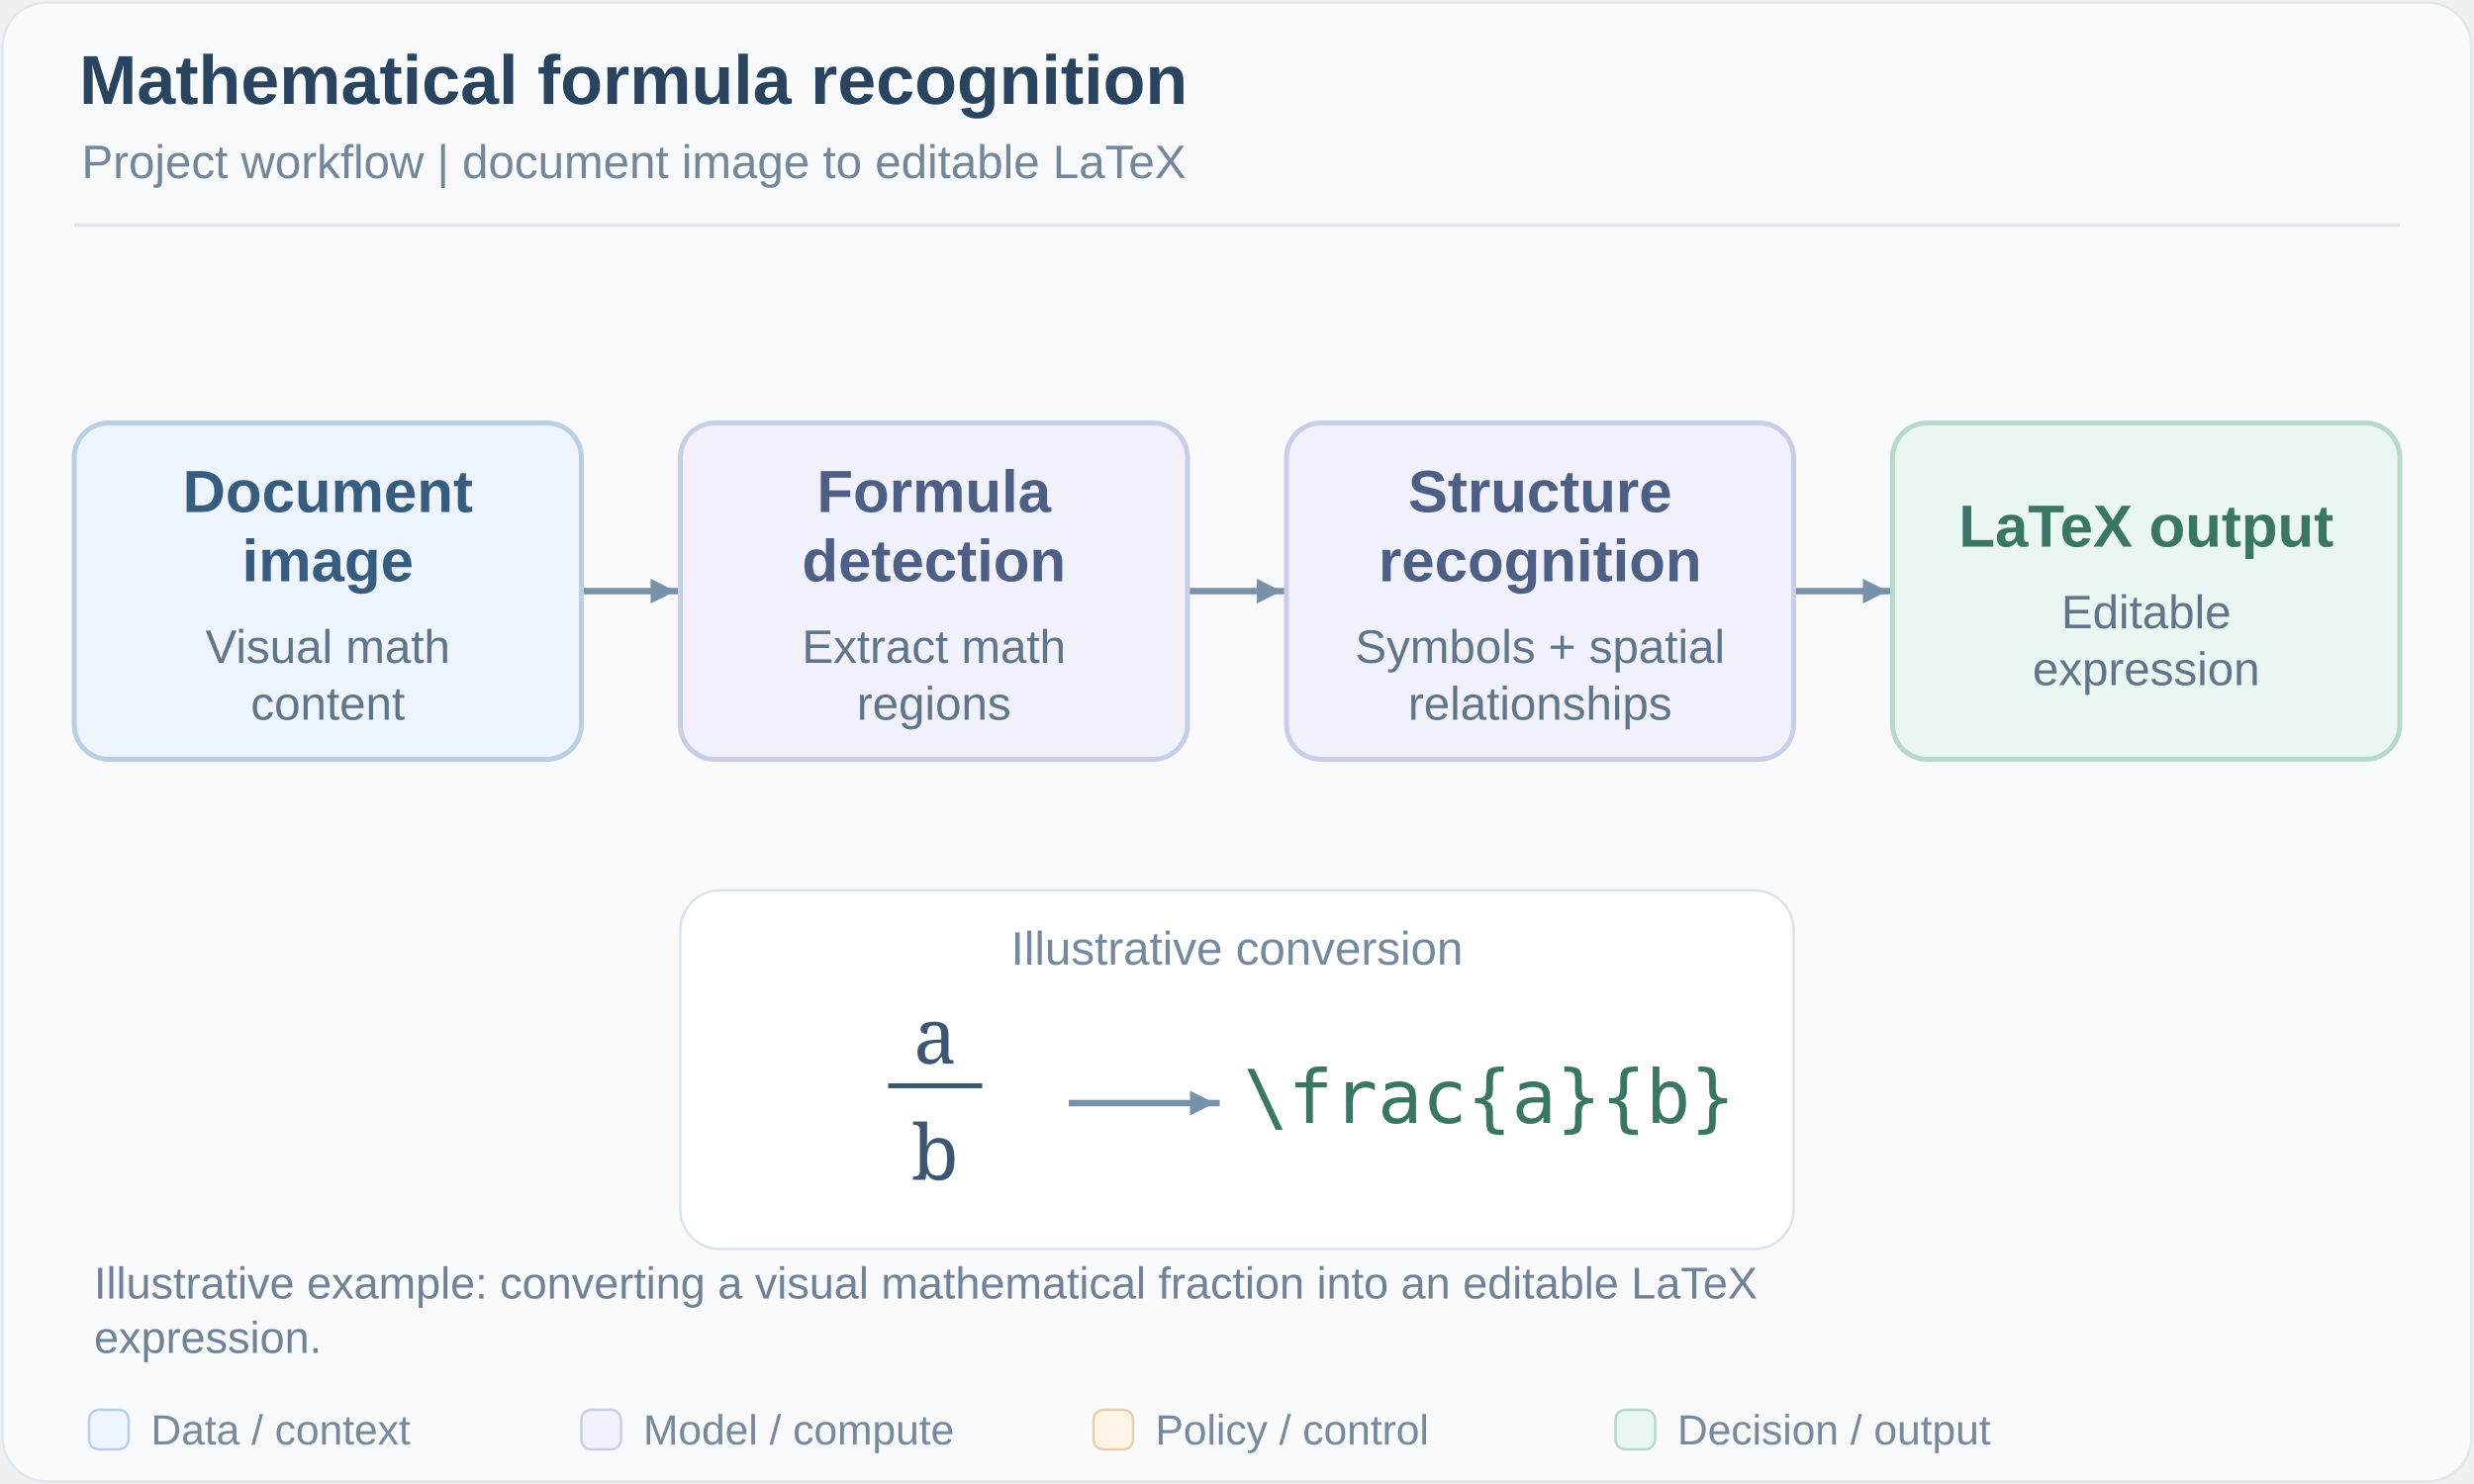
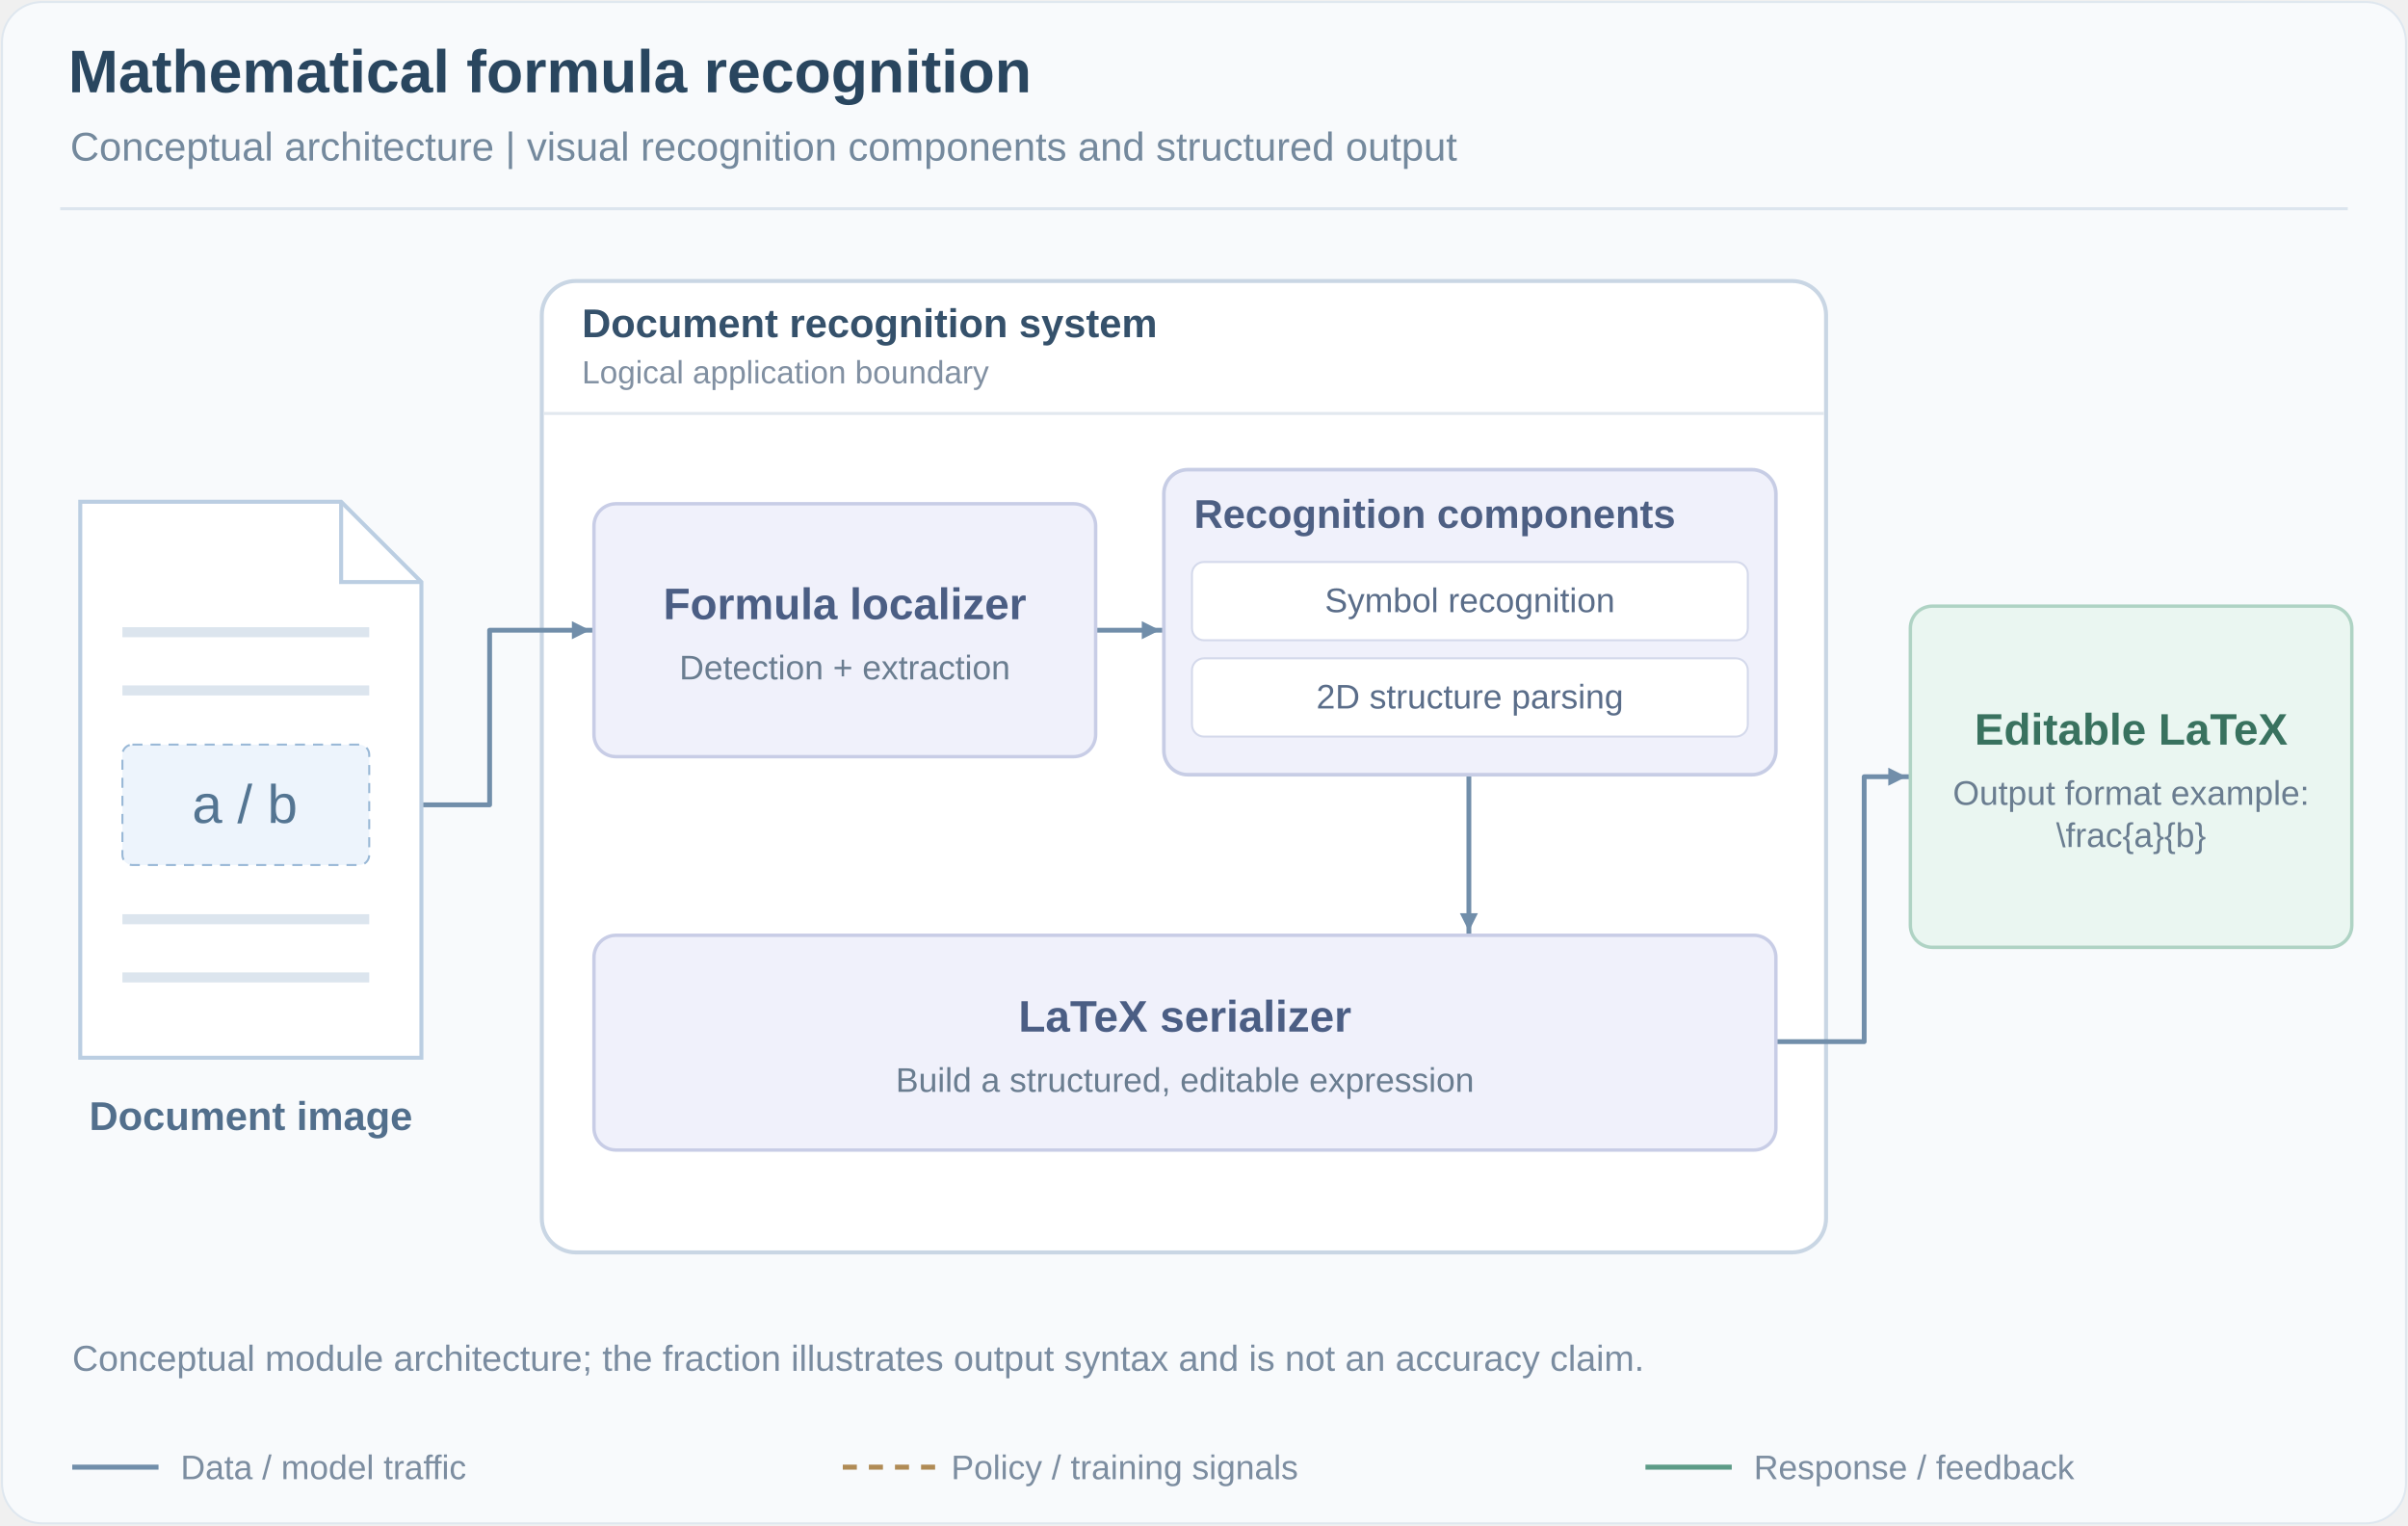
- <svg xmlns="http://www.w3.org/2000/svg" viewBox="0 0 1000 600" width="1000" height="600" role="img" aria-labelledby="title desc">
-   <defs>
-     <marker id="arrow" viewBox="0 0 12 12" refX="10" refY="6" markerWidth="11" markerHeight="11" markerUnits="userSpaceOnUse" orient="auto">
-       <path d="M 1 1 L 11 6 L 1 11 Z" fill="#7891aa" />
-     </marker>
-   </defs>
-   <rect x="1" y="1" width="998" height="598" rx="18" fill="#f8fafc" stroke="#e0e7ef" />
-   <rect x="275" y="360" width="450" height="145" rx="16" fill="white" stroke="#d9e3ed" />
-   <path d="M 235 239 L 275 239" fill="none" stroke="#7891aa" stroke-width="2.6" stroke-linejoin="round" />
-   <polygon points="273.0,239.0 263.0,244.0 263.0,234.0" fill="#7891aa" />
-   <path d="M 480 239 L 520 239" fill="none" stroke="#7891aa" stroke-width="2.6" stroke-linejoin="round" />
-   <polygon points="518.0,239.0 508.0,244.0 508.0,234.0" fill="#7891aa" />
-   <path d="M 725 239 L 765 239" fill="none" stroke="#7891aa" stroke-width="2.6" stroke-linejoin="round" />
-   <polygon points="763.0,239.0 753.0,244.0 753.0,234.0" fill="#7891aa" />
-   <path d="M 432 446 L 493 446" fill="none" stroke="#7891aa" stroke-width="2.6" stroke-linejoin="round" />
-   <polygon points="491.0,446.0 481.0,451.0 481.0,441.0" fill="#7891aa" />
-   <path d="M 30 91 H 970" stroke="#dfe6ee" stroke-width="1.5" />
-   <rect x="30" y="171" width="205" height="136" rx="14" fill="#edf4fc" stroke="#b9cfe5" stroke-width="2" />
-   <text x="132.5" y="207.0" font-family="Arial, Helvetica, sans-serif" font-size="24" font-weight="600" fill="#365d7f" text-anchor="middle">Document</text>
-   <text x="132.5" y="235.0" font-family="Arial, Helvetica, sans-serif" font-size="24" font-weight="600" fill="#365d7f" text-anchor="middle">image</text>
-   <text x="132.5" y="268.0" font-family="Arial, Helvetica, sans-serif" font-size="19" font-weight="400" fill="#61758a" text-anchor="middle">Visual math</text>
-   <text x="132.5" y="291.0" font-family="Arial, Helvetica, sans-serif" font-size="19" font-weight="400" fill="#61758a" text-anchor="middle">content</text>
-   <rect x="275" y="171" width="205" height="136" rx="14" fill="#f0f1fb" stroke="#c9cee8" stroke-width="2" />
-   <text x="377.5" y="207.0" font-family="Arial, Helvetica, sans-serif" font-size="24" font-weight="600" fill="#4e5f85" text-anchor="middle">Formula</text>
-   <text x="377.5" y="235.0" font-family="Arial, Helvetica, sans-serif" font-size="24" font-weight="600" fill="#4e5f85" text-anchor="middle">detection</text>
-   <text x="377.5" y="268.0" font-family="Arial, Helvetica, sans-serif" font-size="19" font-weight="400" fill="#61758a" text-anchor="middle">Extract math</text>
-   <text x="377.5" y="291.0" font-family="Arial, Helvetica, sans-serif" font-size="19" font-weight="400" fill="#61758a" text-anchor="middle">regions</text>
-   <rect x="520" y="171" width="205" height="136" rx="14" fill="#f0f1fb" stroke="#c9cee8" stroke-width="2" />
-   <text x="622.5" y="207.0" font-family="Arial, Helvetica, sans-serif" font-size="24" font-weight="600" fill="#4e5f85" text-anchor="middle">Structure</text>
-   <text x="622.5" y="235.0" font-family="Arial, Helvetica, sans-serif" font-size="24" font-weight="600" fill="#4e5f85" text-anchor="middle">recognition</text>
-   <text x="622.5" y="268.0" font-family="Arial, Helvetica, sans-serif" font-size="19" font-weight="400" fill="#61758a" text-anchor="middle">Symbols + spatial</text>
-   <text x="622.5" y="291.0" font-family="Arial, Helvetica, sans-serif" font-size="19" font-weight="400" fill="#61758a" text-anchor="middle">relationships</text>
-   <rect x="765" y="171" width="205" height="136" rx="14" fill="#eaf6f1" stroke="#b6d9ca" stroke-width="2" />
-   <text x="867.5" y="221.0" font-family="Arial, Helvetica, sans-serif" font-size="24" font-weight="600" fill="#397663" text-anchor="middle">LaTeX output</text>
-   <text x="867.5" y="254.0" font-family="Arial, Helvetica, sans-serif" font-size="19" font-weight="400" fill="#61758a" text-anchor="middle">Editable</text>
-   <text x="867.5" y="277.0" font-family="Arial, Helvetica, sans-serif" font-size="19" font-weight="400" fill="#61758a" text-anchor="middle">expression</text>
-   <text x="500" y="390" font-family="Arial, Helvetica, sans-serif" font-size="19" font-weight="400" fill="#75899e" text-anchor="middle">Illustrative conversion</text>
-   <text x="378" y="430" font-family="Georgia, serif" font-size="31" font-weight="400" fill="#3d5672" text-anchor="middle">a</text>
-   <path d="M 359 439 H 397" stroke="#3d5672" stroke-width="2" />
-   <text x="378" y="477" font-family="Georgia, serif" font-size="31" font-weight="400" fill="#3d5672" text-anchor="middle">b</text>
-   <text x="602" y="454" font-family="Consolas, monospace" font-size="30" font-weight="400" fill="#397663" text-anchor="middle">\frac{a}{b}</text>
-   <text x="38" y="525" font-family="Arial, Helvetica, sans-serif" font-size="18" font-weight="400" fill="#718298" text-anchor="start">Illustrative example: converting a visual mathematical fraction into an editable LaTeX</text>
-   <text x="38" y="547" font-family="Arial, Helvetica, sans-serif" font-size="18" font-weight="400" fill="#718298" text-anchor="start">expression.</text>
-   <text x="32" y="42" font-family="Arial, Helvetica, sans-serif" font-size="28" font-weight="600" fill="#29445e" text-anchor="start">Mathematical formula recognition</text>
-   <text x="33" y="72" font-family="Arial, Helvetica, sans-serif" font-size="19" font-weight="400" fill="#74869a" text-anchor="start">Project workflow | document image to editable LaTeX</text>
-   <rect x="36" y="570" width="16" height="16" rx="4" fill="#edf4fc" stroke="#b9cfe5" />
-   <text x="61" y="584" font-family="Arial, Helvetica, sans-serif" font-size="17" fill="#78899d">Data / context</text>
-   <rect x="235" y="570" width="16" height="16" rx="4" fill="#f0f1fb" stroke="#c9cee8" />
-   <text x="260" y="584" font-family="Arial, Helvetica, sans-serif" font-size="17" fill="#78899d">Model / compute</text>
-   <rect x="442" y="570" width="16" height="16" rx="4" fill="#fff5e6" stroke="#e6d0ac" />
-   <text x="467" y="584" font-family="Arial, Helvetica, sans-serif" font-size="17" fill="#78899d">Policy / control</text>
-   <rect x="653" y="570" width="16" height="16" rx="4" fill="#eaf6f1" stroke="#b6d9ca" />
-   <text x="678" y="584" font-family="Arial, Helvetica, sans-serif" font-size="17" fill="#78899d">Decision / output</text>
+ <svg xmlns="http://www.w3.org/2000/svg" width="1200" height="760" viewBox="0 0 1200 760" role="img" aria-labelledby="title desc">
+   <rect x="1" y="1" width="1198" height="758" rx="20" fill="#f8fafc" stroke="#dfe7ef" />
+   <path d="M 30 104 H 1170" stroke="#dce5ee" stroke-width="1.5" />
+   <rect x="270" y="140" width="640" height="484" rx="17" fill="#fff" stroke="#c9d6e4" stroke-width="2" />
+   <path d="M 271 206 H 909" stroke="#e2e8ef" stroke-width="1.5" />
+   <text x="290" y="168" font-family="Arial, Helvetica, sans-serif" font-size="20" font-weight="600" fill="#35516b" text-anchor="start">Document recognition system</text>
+   <text x="290" y="191" font-family="Arial, Helvetica, sans-serif" font-size="16" font-weight="400" fill="#8190a2" text-anchor="start">Logical application boundary</text>
+   <path d="M 210 401 L 244 401 L 244 314 L 296 314" fill="none" stroke="#718eaa" stroke-width="2.4" stroke-linejoin="round" />
+   <polygon points="294.0,314.0 285.0,318.5 285.0,309.5" fill="#718eaa" />
+   <path d="M 546 314 L 580 314" fill="none" stroke="#718eaa" stroke-width="2.4" stroke-linejoin="round" />
+   <polygon points="578.0,314.0 569.0,318.5 569.0,309.5" fill="#718eaa" />
+   <path d="M 732 386 L 732 466" fill="none" stroke="#718eaa" stroke-width="2.4" stroke-linejoin="round" />
+   <polygon points="732.0,464.0 727.5,455.0 736.5,455.0" fill="#718eaa" />
+   <path d="M 885 519 L 929 519 L 929 387 L 952 387" fill="none" stroke="#718eaa" stroke-width="2.4" stroke-linejoin="round" />
+   <polygon points="950.0,387.0 941.0,391.5 941.0,382.5" fill="#718eaa" />
+   <path d="M 40 250 H 170 L 210 290 V 527 H 40 Z" fill="white" stroke="#bbcee2" stroke-width="2" />
+   <path d="M 170 250 V 290 H 210" fill="none" stroke="#bbcee2" stroke-width="2" />
+   <path d="M 61 315 H 184" stroke="#dce5ee" stroke-width="5" />
+   <path d="M 61 344 H 184" stroke="#dce5ee" stroke-width="5" />
+   <path d="M 61 458 H 184" stroke="#dce5ee" stroke-width="5" />
+   <path d="M 61 487 H 184" stroke="#dce5ee" stroke-width="5" />
+   <rect x="61" y="371" width="123" height="60" rx="5" fill="#edf4fc" stroke="#99b8d6" stroke-dasharray="5 4" />
+   <text x="122" y="410" font-family="Arial, Helvetica, sans-serif" font-size="27" font-weight="400" fill="#547592" text-anchor="middle">a / b</text>
+   <text x="125" y="563" font-family="Arial, Helvetica, sans-serif" font-size="20" font-weight="600" fill="#526f8c" text-anchor="middle">Document image</text>
+   <rect x="296" y="251" width="250" height="126" rx="11" fill="#f0f1fb" stroke="#c8cde6" stroke-width="1.7" />
+   <text x="421.0" y="308.5" font-family="Arial, Helvetica, sans-serif" font-size="22" font-weight="600" fill="#4b5e84" text-anchor="middle">Formula localizer</text>
+   <text x="421.0" y="338.5" font-family="Arial, Helvetica, sans-serif" font-size="17" font-weight="400" fill="#6a7d90" text-anchor="middle">Detection + extraction</text>
+   <rect x="580" y="234" width="305" height="152" rx="12" fill="#f0f1fb" stroke="#c7cde5" stroke-width="1.8" />
+   <text x="595" y="263" font-family="Arial, Helvetica, sans-serif" font-size="20" font-weight="600" fill="#4d5f83" text-anchor="start">Recognition components</text>
+   <rect x="594" y="280" width="277" height="39" rx="6" fill="white" stroke="#d4d9eb" />
+   <text x="732.5" y="305" font-family="Arial, Helvetica, sans-serif" font-size="17" font-weight="400" fill="#5a6d89" text-anchor="middle">Symbol recognition</text>
+   <rect x="594" y="328" width="277" height="39" rx="6" fill="white" stroke="#d4d9eb" />
+   <text x="732.5" y="353" font-family="Arial, Helvetica, sans-serif" font-size="17" font-weight="400" fill="#5a6d89" text-anchor="middle">2D structure parsing</text>
+   <rect x="296" y="466" width="589" height="107" rx="11" fill="#f0f1fb" stroke="#c8cde6" stroke-width="1.7" />
+   <text x="590.5" y="514.0" font-family="Arial, Helvetica, sans-serif" font-size="22" font-weight="600" fill="#4b5e84" text-anchor="middle">LaTeX serializer</text>
+   <text x="590.5" y="544.0" font-family="Arial, Helvetica, sans-serif" font-size="17" font-weight="400" fill="#6a7d90" text-anchor="middle">Build a structured, editable expression</text>
+   <rect x="952" y="302" width="220" height="170" rx="11" fill="#eaf6f1" stroke="#afd3c4" stroke-width="1.7" />
+   <text x="1062.0" y="371.0" font-family="Arial, Helvetica, sans-serif" font-size="22" font-weight="600" fill="#39725f" text-anchor="middle">Editable LaTeX</text>
+   <text x="1062.0" y="401.0" font-family="Arial, Helvetica, sans-serif" font-size="17" font-weight="400" fill="#6a7d90" text-anchor="middle">Output format example:</text>
+   <text x="1062.0" y="422.0" font-family="Arial, Helvetica, sans-serif" font-size="17" font-weight="400" fill="#6a7d90" text-anchor="middle">\frac{a}{b}</text>
+   <text x="36" y="683" font-family="Arial, Helvetica, sans-serif" font-size="18" font-weight="400" fill="#7a8ca0" text-anchor="start">Conceptual module architecture; the fraction illustrates output syntax and is not an accuracy claim.</text>
+   <text x="34" y="46" font-family="Arial, Helvetica, sans-serif" font-size="30" font-weight="600" fill="#29465f" text-anchor="start">Mathematical formula recognition</text>
+   <text x="35" y="80" font-family="Arial, Helvetica, sans-serif" font-size="20" font-weight="400" fill="#74899d" text-anchor="start">Conceptual architecture | visual recognition components and structured output</text>
+   <path d="M 36 731 H 79" fill="none" stroke="#718eaa" stroke-width="2.5" />
+   <text x="90" y="737" font-family="Arial, Helvetica, sans-serif" font-size="17" font-weight="400" fill="#7c8da0" text-anchor="start">Data / model traffic</text>
+   <path d="M 420 731 H 427 M 433 731 H 440 M 446 731 H 453 M 459 731 H 466" fill="none" stroke="#b08b55" stroke-width="2.5" />
+   <text x="474" y="737" font-family="Arial, Helvetica, sans-serif" font-size="17" font-weight="400" fill="#7c8da0" text-anchor="start">Policy / training signals</text>
+   <path d="M 820 731 H 863" fill="none" stroke="#5d9b87" stroke-width="2.5" />
+   <text x="874" y="737" font-family="Arial, Helvetica, sans-serif" font-size="17" font-weight="400" fill="#7c8da0" text-anchor="start">Response / feedback</text>
</svg>
